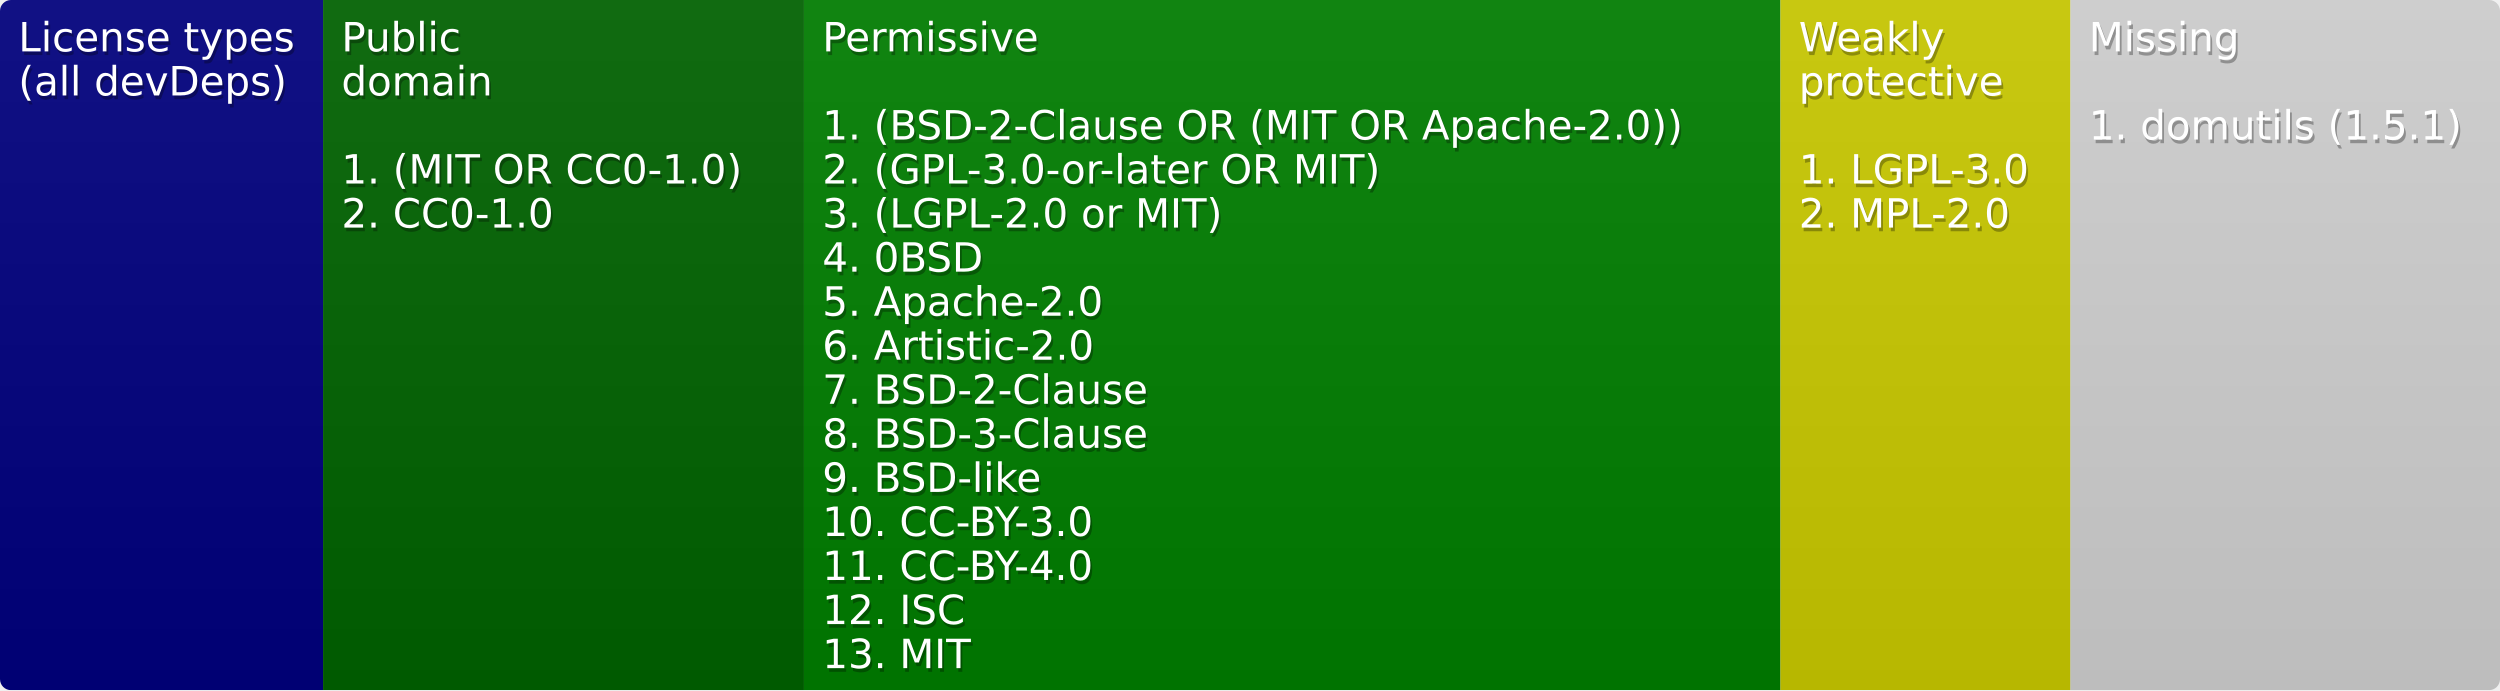
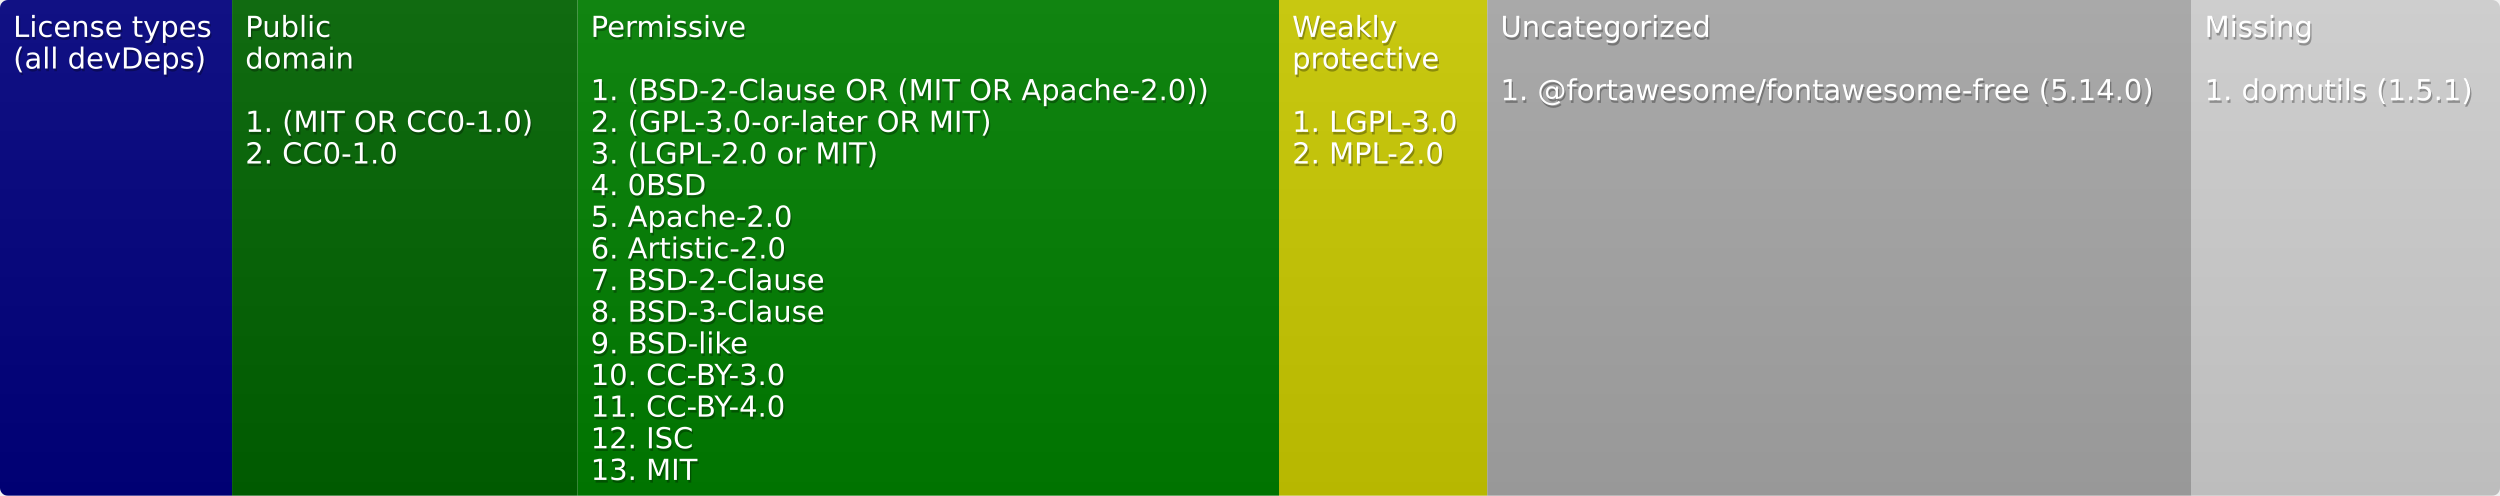
- <svg xmlns="http://www.w3.org/2000/svg" width="681" height="188">
+ <svg xmlns="http://www.w3.org/2000/svg" width="948" height="188">
  <defs>
    <style>text{font-size:11px;font-family:Verdana,DejaVu Sans,Geneva,sans-serif}text.shadow{fill:#010101;fill-opacity:.3}text.high{fill:#fff}</style>
    <linearGradient id="smooth" x2="0" y2="100%">
      <stop offset="0" stop-color="#aaa" stop-opacity=".1" />
      <stop offset="1" stop-opacity=".1" />
    </linearGradient>
    <mask id="round">
      <rect width="100%" height="100%" rx="3" fill="#fff" />
    </mask>
  </defs>
  <g id="bg" mask="url(#round)">
    <path fill="navy" d="M0 0h88v188H0z" />
    <path fill="#006400" d="M88 0h131v188H88z" />
    <path fill="green" d="M219 0h266v188H219z" />
    <path fill="#cc0" d="M485 0h79v188h-79z" />
-     <path fill="#d3d3d3" d="M564 0h117v188H564z" />
-     <path fill="url(#smooth)" d="M0 0h681v188H0z" />
+     <path fill="#a9a9a9" d="M564 0h267v188H564z" />
+     <path fill="#d3d3d3" d="M831 0h117v188H831z" />
+     <path fill="url(#smooth)" d="M0 0h948v188H0z" />
  </g>
  <g id="fg">
    <text class="shadow" x="5.5" y="15">License types</text>
    <text class="high" x="5" y="14">License types</text>
    <text class="shadow" x="5.5" y="27">(all devDeps)</text>
    <text class="high" x="5" y="26">(all devDeps)</text>
    <text class="shadow" x="93.5" y="15">Public</text>
    <text class="high" x="93" y="14">Public</text>
    <text class="shadow" x="93.5" y="27">domain</text>
    <text class="high" x="93" y="26">domain</text>
    <text class="shadow" x="93.5" y="51">1. (MIT OR CC0-1.0)</text>
    <text class="high" x="93" y="50">1. (MIT OR CC0-1.0)</text>
    <text class="shadow" x="93.5" y="63">2. CC0-1.0</text>
    <text class="high" x="93" y="62">2. CC0-1.0</text>
    <text class="shadow" x="224.5" y="15">Permissive</text>
    <text class="high" x="224" y="14">Permissive</text>
    <text class="shadow" x="224.5" y="39">1. (BSD-2-Clause OR (MIT OR Apache-2.0))</text>
    <text class="high" x="224" y="38">1. (BSD-2-Clause OR (MIT OR Apache-2.0))</text>
    <text class="shadow" x="224.5" y="51">2. (GPL-3.0-or-later OR MIT)</text>
    <text class="high" x="224" y="50">2. (GPL-3.0-or-later OR MIT)</text>
    <text class="shadow" x="224.5" y="63">3. (LGPL-2.0 or MIT)</text>
    <text class="high" x="224" y="62">3. (LGPL-2.0 or MIT)</text>
    <text class="shadow" x="224.5" y="75">4. 0BSD</text>
    <text class="high" x="224" y="74">4. 0BSD</text>
    <text class="shadow" x="224.5" y="87">5. Apache-2.0</text>
    <text class="high" x="224" y="86">5. Apache-2.0</text>
    <text class="shadow" x="224.5" y="99">6. Artistic-2.0</text>
    <text class="high" x="224" y="98">6. Artistic-2.0</text>
    <text class="shadow" x="224.5" y="111">7. BSD-2-Clause</text>
    <text class="high" x="224" y="110">7. BSD-2-Clause</text>
    <text class="shadow" x="224.5" y="123">8. BSD-3-Clause</text>
    <text class="high" x="224" y="122">8. BSD-3-Clause</text>
    <text class="shadow" x="224.5" y="135">9. BSD-like</text>
    <text class="high" x="224" y="134">9. BSD-like</text>
    <text class="shadow" x="224.5" y="147">10. CC-BY-3.0</text>
    <text class="high" x="224" y="146">10. CC-BY-3.0</text>
    <text class="shadow" x="224.5" y="159">11. CC-BY-4.0</text>
    <text class="high" x="224" y="158">11. CC-BY-4.0</text>
    <text class="shadow" x="224.5" y="171">12. ISC</text>
    <text class="high" x="224" y="170">12. ISC</text>
    <text class="shadow" x="224.5" y="183">13. MIT</text>
    <text class="high" x="224" y="182">13. MIT</text>
    <text class="shadow" x="490.5" y="15">Weakly</text>
    <text class="high" x="490" y="14">Weakly</text>
    <text class="shadow" x="490.5" y="27">protective</text>
    <text class="high" x="490" y="26">protective</text>
    <text class="shadow" x="490.5" y="51">1. LGPL-3.0</text>
    <text class="high" x="490" y="50">1. LGPL-3.0</text>
    <text class="shadow" x="490.5" y="63">2. MPL-2.0</text>
    <text class="high" x="490" y="62">2. MPL-2.0</text>
-     <text class="shadow" x="569.5" y="15">Missing</text>
-     <text class="high" x="569" y="14">Missing</text>
-     <text class="shadow" x="569.5" y="39">1. domutils (1.5.1)</text>
-     <text class="high" x="569" y="38">1. domutils (1.5.1)</text>
+     <text class="shadow" x="569.5" y="15">Uncategorized</text>
+     <text class="high" x="569" y="14">Uncategorized</text>
+     <text class="shadow" x="569.5" y="39">1. @fortawesome/fontawesome-free (5.14.0)</text>
+     <text class="high" x="569" y="38">1. @fortawesome/fontawesome-free (5.14.0)</text>
+     <text class="shadow" x="836.5" y="15">Missing</text>
+     <text class="high" x="836" y="14">Missing</text>
+     <text class="shadow" x="836.5" y="39">1. domutils (1.5.1)</text>
+     <text class="high" x="836" y="38">1. domutils (1.5.1)</text>
  </g>
</svg>
